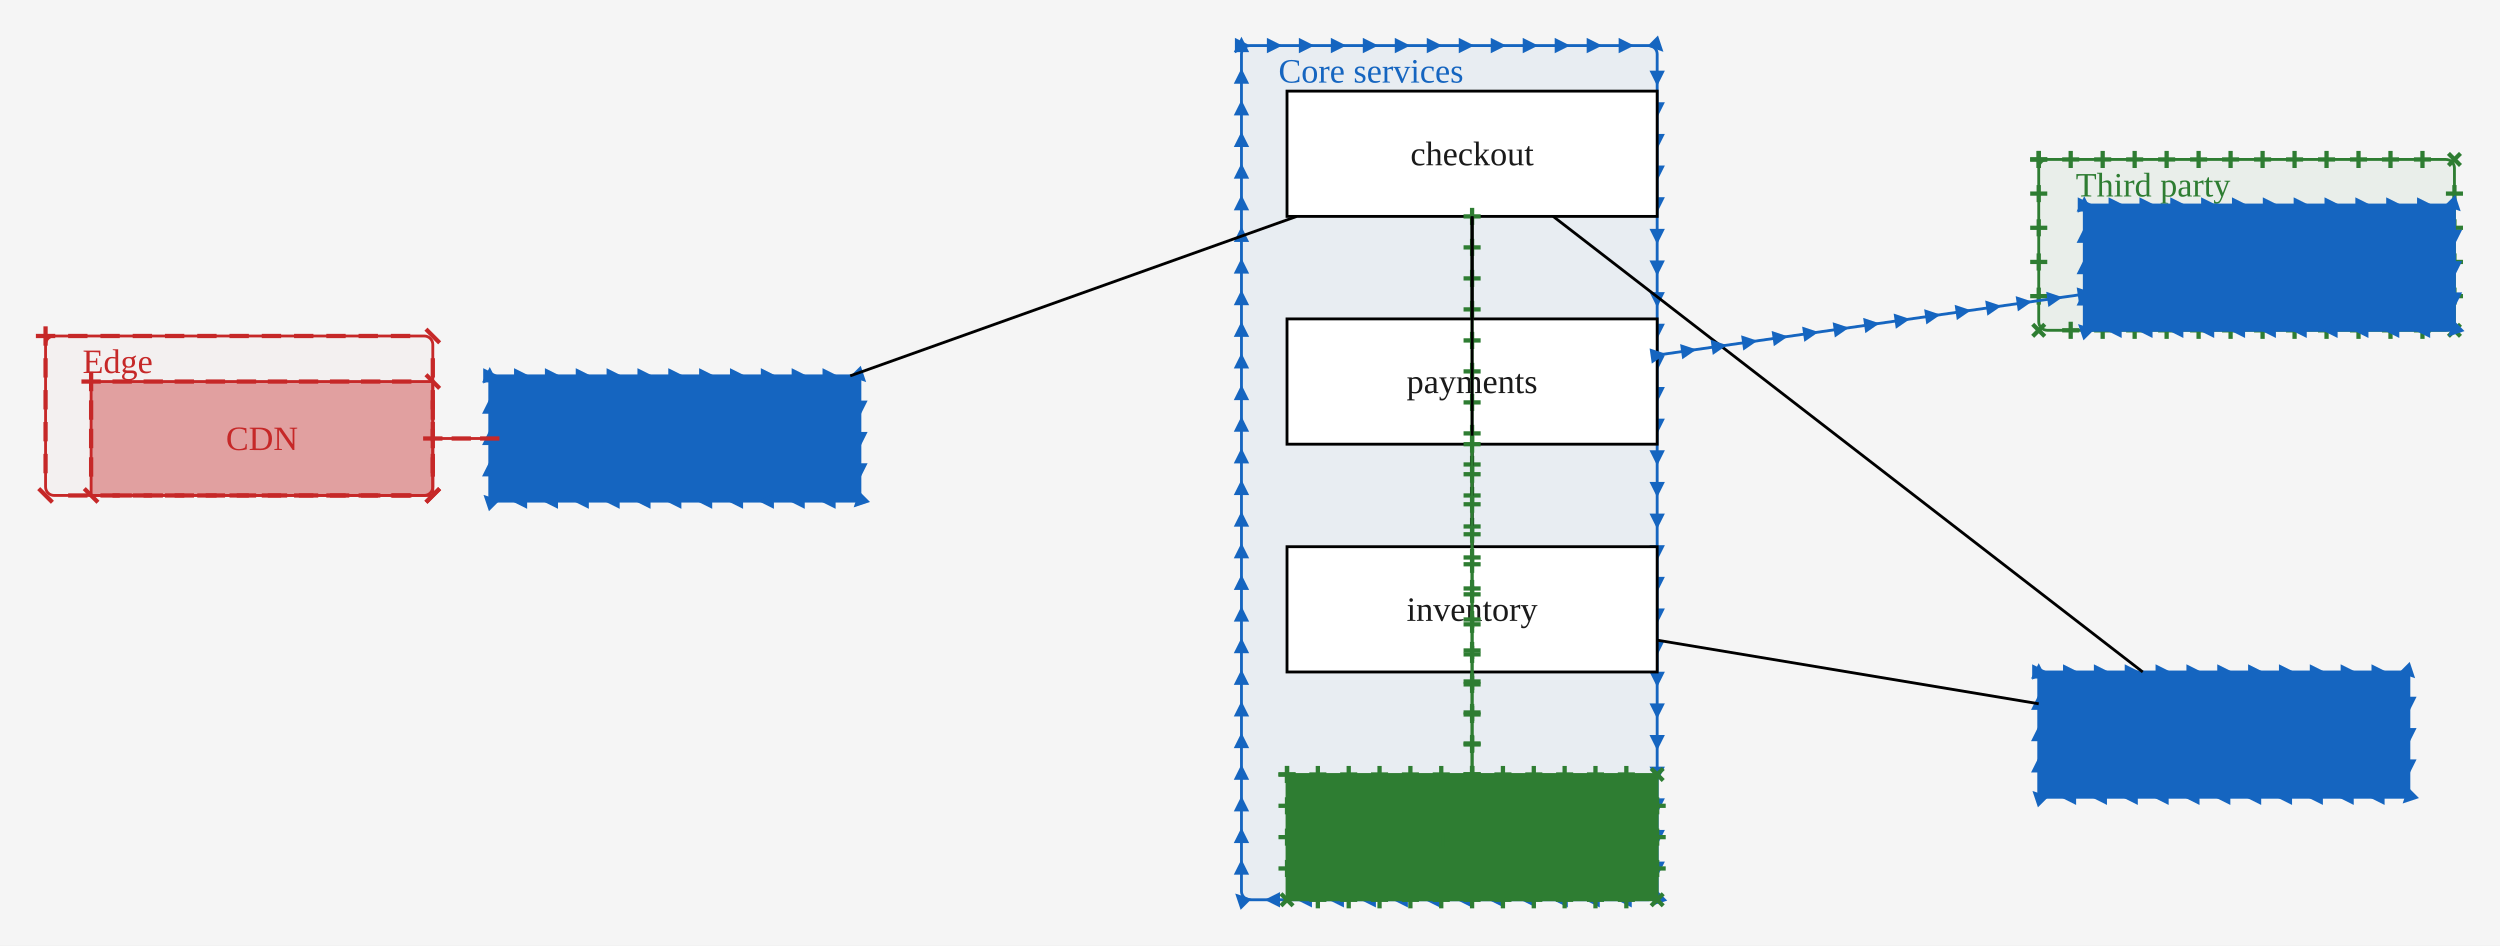
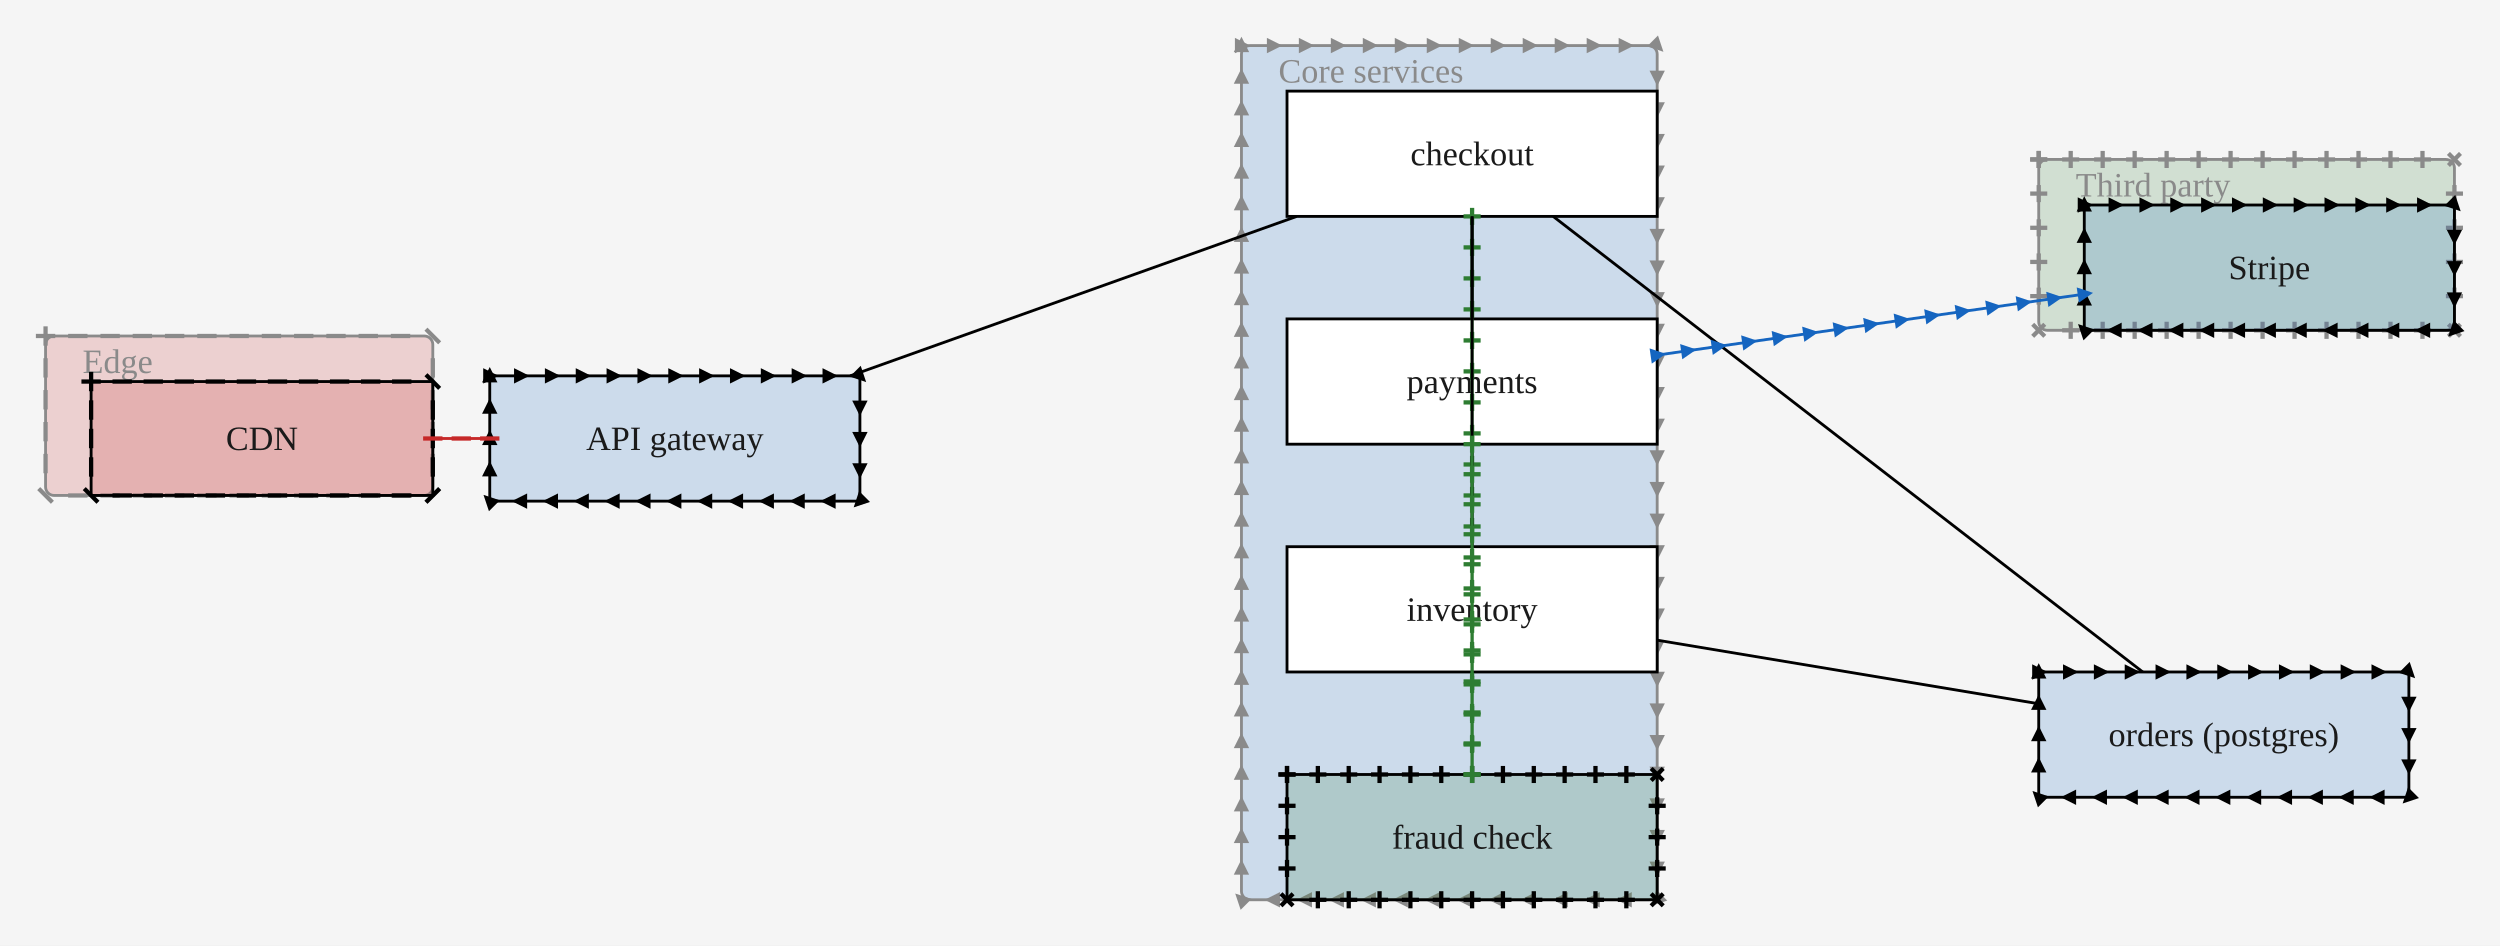
<svg xmlns="http://www.w3.org/2000/svg" viewBox="-116.00 4.00 878.00 332.00" width="878.00" height="332.00">
  <defs>
+     <marker id="ag-glyph-4-000000" viewBox="-4.50 -4.50 9.00 9.00" markerWidth="9.00" markerHeight="9.00" markerUnits="userSpaceOnUse" refX="0" refY="0" orient="auto" fill="#000000" stroke="#000000">
+       <path d="M -3,0 L 3,0 M 0,-3 L 0,3" fill="none" stroke-width="1.5" />
+     </marker>
    <marker id="ag-glyph-4-2e7d32" viewBox="-4.50 -4.50 9.00 9.00" markerWidth="9.00" markerHeight="9.00" markerUnits="userSpaceOnUse" refX="0" refY="0" orient="auto" fill="#2e7d32" stroke="#2e7d32">
      <path d="M -3,0 L 3,0 M 0,-3 L 0,3" fill="none" stroke-width="1.5" />
+     </marker>
+     <marker id="ag-glyph-4-8A8A8A" viewBox="-4.50 -4.50 9.00 9.00" markerWidth="9.00" markerHeight="9.00" markerUnits="userSpaceOnUse" refX="0" refY="0" orient="auto" fill="#8A8A8A" stroke="#8A8A8A">
+       <path d="M -3,0 L 3,0 M 0,-3 L 0,3" fill="none" stroke-width="1.5" />
+     </marker>
+     <marker id="ag-glyph-5-000000" viewBox="-4.50 -4.50 9.00 9.00" markerWidth="9.00" markerHeight="9.00" markerUnits="userSpaceOnUse" refX="0" refY="0" orient="auto" fill="#000000" stroke="#000000">
+       <path d="M -3.4,0 L 3.4,0" fill="none" stroke-width="1.5" />
+     </marker>
+     <marker id="ag-glyph-5-8A8A8A" viewBox="-4.50 -4.50 9.00 9.00" markerWidth="9.00" markerHeight="9.00" markerUnits="userSpaceOnUse" refX="0" refY="0" orient="auto" fill="#8A8A8A" stroke="#8A8A8A">
+       <path d="M -3.4,0 L 3.4,0" fill="none" stroke-width="1.5" />
    </marker>
    <marker id="ag-glyph-5-c62828" viewBox="-4.50 -4.50 9.00 9.00" markerWidth="9.00" markerHeight="9.00" markerUnits="userSpaceOnUse" refX="0" refY="0" orient="auto" fill="#c62828" stroke="#c62828">
      <path d="M -3.4,0 L 3.4,0" fill="none" stroke-width="1.5" />
    </marker>
+     <marker id="ag-glyph-6-000000" viewBox="-4.50 -4.50 9.00 9.00" markerWidth="9.00" markerHeight="9.00" markerUnits="userSpaceOnUse" refX="0" refY="0" orient="auto" fill="#000000" stroke="#000000">
+       <path d="M 3.1,0 L -2.3,2.7 L -2.3,-2.7 Z" stroke="none" />
+     </marker>
    <marker id="ag-glyph-6-1565c0" viewBox="-4.50 -4.50 9.00 9.00" markerWidth="9.00" markerHeight="9.00" markerUnits="userSpaceOnUse" refX="0" refY="0" orient="auto" fill="#1565c0" stroke="#1565c0">
+       <path d="M 3.1,0 L -2.3,2.7 L -2.3,-2.7 Z" stroke="none" />
+     </marker>
+     <marker id="ag-glyph-6-8A8A8A" viewBox="-4.50 -4.50 9.00 9.00" markerWidth="9.00" markerHeight="9.00" markerUnits="userSpaceOnUse" refX="0" refY="0" orient="auto" fill="#8A8A8A" stroke="#8A8A8A">
      <path d="M 3.1,0 L -2.3,2.7 L -2.3,-2.7 Z" stroke="none" />
    </marker>
  </defs>
  <rect x="-116.00" y="4.00" width="878.00" height="332.00" fill="#F5F5F5" />
  <g id="group-edge" data-element-id="edge" data-kind="group">
-     <rect x="-100.00" y="122.00" width="136.00" height="56.00" rx="3.00" fill="#c62828" fill-opacity="0.02" stroke="#c62828" stroke-width="1.00" />
-     <path d="M -100.00,122.00 L -88.67,122.00 L -77.33,122.00 L -66.00,122.00 L -54.67,122.00 L -43.33,122.00 L -32.00,122.00 L -20.67,122.00 L -9.33,122.00 L 2.00,122.00 L 13.33,122.00 L 24.67,122.00 L 36.00,122.00 L 36.00,133.20 L 36.00,144.40 L 36.00,155.60 L 36.00,166.80 L 36.00,178.00 L 24.67,178.00 L 13.33,178.00 L 2.00,178.00 L -9.33,178.00 L -20.67,178.00 L -32.00,178.00 L -43.33,178.00 L -54.67,178.00 L -66.00,178.00 L -77.33,178.00 L -88.67,178.00 L -100.00,178.00 L -100.00,166.80 L -100.00,155.60 L -100.00,144.40 L -100.00,133.20 L -100.00,122.00" fill="none" stroke="none" marker-start="url(#ag-glyph-5-c62828)" marker-mid="url(#ag-glyph-5-c62828)" marker-end="url(#ag-glyph-5-c62828)" />
-     <text x="-87.00" y="135.00" text-anchor="start" fill="#c62828">
+     <rect x="-100.00" y="122.00" width="136.00" height="56.00" rx="3.00" fill="#c62828" fill-opacity="0.18" stroke="#8A8A8A" stroke-width="1.00" />
+     <path d="M -100.00,122.00 L -88.67,122.00 L -77.33,122.00 L -66.00,122.00 L -54.67,122.00 L -43.33,122.00 L -32.00,122.00 L -20.67,122.00 L -9.33,122.00 L 2.00,122.00 L 13.33,122.00 L 24.67,122.00 L 36.00,122.00 L 36.00,133.20 L 36.00,144.40 L 36.00,155.60 L 36.00,166.80 L 36.00,178.00 L 24.67,178.00 L 13.33,178.00 L 2.00,178.00 L -9.33,178.00 L -20.67,178.00 L -32.00,178.00 L -43.33,178.00 L -54.67,178.00 L -66.00,178.00 L -77.33,178.00 L -88.67,178.00 L -100.00,178.00 L -100.00,166.80 L -100.00,155.60 L -100.00,144.40 L -100.00,133.20 L -100.00,122.00" fill="none" stroke="none" marker-start="url(#ag-glyph-5-8A8A8A)" marker-mid="url(#ag-glyph-5-8A8A8A)" marker-end="url(#ag-glyph-5-8A8A8A)" />
+     <text x="-87.00" y="135.00" text-anchor="start" fill="#8A8A8A">
      <tspan x="-87.00" dy="0">Edge</tspan>
    </text>
  </g>
  <g id="group-external" data-element-id="external" data-kind="group">
-     <rect x="600.00" y="60.00" width="146.00" height="60.00" rx="3.00" fill="#2e7d32" fill-opacity="0.06" stroke="#2e7d32" stroke-width="1.00" />
-     <path d="M 600.00,60.00 L 611.23,60.00 L 622.46,60.00 L 633.69,60.00 L 644.92,60.00 L 656.15,60.00 L 667.38,60.00 L 678.62,60.00 L 689.85,60.00 L 701.08,60.00 L 712.31,60.00 L 723.54,60.00 L 734.77,60.00 L 746.00,60.00 L 746.00,72.00 L 746.00,84.00 L 746.00,96.00 L 746.00,108.00 L 746.00,120.00 L 734.77,120.00 L 723.54,120.00 L 712.31,120.00 L 701.08,120.00 L 689.85,120.00 L 678.62,120.00 L 667.38,120.00 L 656.15,120.00 L 644.92,120.00 L 633.69,120.00 L 622.46,120.00 L 611.23,120.00 L 600.00,120.00 L 600.00,108.00 L 600.00,96.00 L 600.00,84.00 L 600.00,72.00 L 600.00,60.00" fill="none" stroke="none" marker-start="url(#ag-glyph-4-2e7d32)" marker-mid="url(#ag-glyph-4-2e7d32)" marker-end="url(#ag-glyph-4-2e7d32)" />
-     <text x="613.00" y="73.00" text-anchor="start" fill="#2e7d32">
+     <rect x="600.00" y="60.00" width="146.00" height="60.00" rx="3.00" fill="#2e7d32" fill-opacity="0.18" stroke="#8A8A8A" stroke-width="1.00" />
+     <path d="M 600.00,60.00 L 611.23,60.00 L 622.46,60.00 L 633.69,60.00 L 644.92,60.00 L 656.15,60.00 L 667.38,60.00 L 678.62,60.00 L 689.85,60.00 L 701.08,60.00 L 712.31,60.00 L 723.54,60.00 L 734.77,60.00 L 746.00,60.00 L 746.00,72.00 L 746.00,84.00 L 746.00,96.00 L 746.00,108.00 L 746.00,120.00 L 734.77,120.00 L 723.54,120.00 L 712.31,120.00 L 701.08,120.00 L 689.85,120.00 L 678.62,120.00 L 667.38,120.00 L 656.15,120.00 L 644.92,120.00 L 633.69,120.00 L 622.46,120.00 L 611.23,120.00 L 600.00,120.00 L 600.00,108.00 L 600.00,96.00 L 600.00,84.00 L 600.00,72.00 L 600.00,60.00" fill="none" stroke="none" marker-start="url(#ag-glyph-4-8A8A8A)" marker-mid="url(#ag-glyph-4-8A8A8A)" marker-end="url(#ag-glyph-4-8A8A8A)" />
+     <text x="613.00" y="73.00" text-anchor="start" fill="#8A8A8A">
      <tspan x="613.00" dy="0">Third party</tspan>
    </text>
  </g>
  <g id="group-services" data-element-id="services" data-kind="group">
-     <rect x="320.00" y="20.00" width="146.00" height="300.00" rx="3.00" fill="#1565c0" fill-opacity="0.06" stroke="#1565c0" stroke-width="1.00" />
-     <path d="M 320.00,20.00 L 331.23,20.00 L 342.46,20.00 L 353.69,20.00 L 364.92,20.00 L 376.15,20.00 L 387.38,20.00 L 398.62,20.00 L 409.85,20.00 L 421.08,20.00 L 432.31,20.00 L 443.54,20.00 L 454.77,20.00 L 466.00,20.00 L 466.00,31.11 L 466.00,42.22 L 466.00,53.33 L 466.00,64.44 L 466.00,75.56 L 466.00,86.67 L 466.00,97.78 L 466.00,108.89 L 466.00,120.00 L 466.00,131.11 L 466.00,142.22 L 466.00,153.33 L 466.00,164.44 L 466.00,175.56 L 466.00,186.67 L 466.00,197.78 L 466.00,208.89 L 466.00,220.00 L 466.00,231.11 L 466.00,242.22 L 466.00,253.33 L 466.00,264.44 L 466.00,275.56 L 466.00,286.67 L 466.00,297.78 L 466.00,308.89 L 466.00,320.00 L 454.77,320.00 L 443.54,320.00 L 432.31,320.00 L 421.08,320.00 L 409.85,320.00 L 398.62,320.00 L 387.38,320.00 L 376.15,320.00 L 364.92,320.00 L 353.69,320.00 L 342.46,320.00 L 331.23,320.00 L 320.00,320.00 L 320.00,308.89 L 320.00,297.78 L 320.00,286.67 L 320.00,275.56 L 320.00,264.44 L 320.00,253.33 L 320.00,242.22 L 320.00,231.11 L 320.00,220.00 L 320.00,208.89 L 320.00,197.78 L 320.00,186.67 L 320.00,175.56 L 320.00,164.44 L 320.00,153.33 L 320.00,142.22 L 320.00,131.11 L 320.00,120.00 L 320.00,108.89 L 320.00,97.78 L 320.00,86.67 L 320.00,75.56 L 320.00,64.44 L 320.00,53.33 L 320.00,42.22 L 320.00,31.11 L 320.00,20.00" fill="none" stroke="none" marker-start="url(#ag-glyph-6-1565c0)" marker-mid="url(#ag-glyph-6-1565c0)" marker-end="url(#ag-glyph-6-1565c0)" />
-     <text x="333.00" y="33.00" text-anchor="start" fill="#1565c0">
+     <rect x="320.00" y="20.00" width="146.00" height="300.00" rx="3.00" fill="#1565c0" fill-opacity="0.18" stroke="#8A8A8A" stroke-width="1.00" />
+     <path d="M 320.00,20.00 L 331.23,20.00 L 342.46,20.00 L 353.69,20.00 L 364.92,20.00 L 376.15,20.00 L 387.38,20.00 L 398.62,20.00 L 409.85,20.00 L 421.08,20.00 L 432.31,20.00 L 443.54,20.00 L 454.77,20.00 L 466.00,20.00 L 466.00,31.11 L 466.00,42.22 L 466.00,53.33 L 466.00,64.44 L 466.00,75.56 L 466.00,86.67 L 466.00,97.78 L 466.00,108.89 L 466.00,120.00 L 466.00,131.11 L 466.00,142.22 L 466.00,153.33 L 466.00,164.44 L 466.00,175.56 L 466.00,186.67 L 466.00,197.78 L 466.00,208.89 L 466.00,220.00 L 466.00,231.11 L 466.00,242.22 L 466.00,253.33 L 466.00,264.44 L 466.00,275.56 L 466.00,286.67 L 466.00,297.78 L 466.00,308.89 L 466.00,320.00 L 454.77,320.00 L 443.54,320.00 L 432.31,320.00 L 421.08,320.00 L 409.85,320.00 L 398.62,320.00 L 387.38,320.00 L 376.15,320.00 L 364.92,320.00 L 353.69,320.00 L 342.46,320.00 L 331.23,320.00 L 320.00,320.00 L 320.00,308.89 L 320.00,297.78 L 320.00,286.67 L 320.00,275.56 L 320.00,264.44 L 320.00,253.33 L 320.00,242.22 L 320.00,231.11 L 320.00,220.00 L 320.00,208.89 L 320.00,197.78 L 320.00,186.67 L 320.00,175.56 L 320.00,164.44 L 320.00,153.33 L 320.00,142.22 L 320.00,131.11 L 320.00,120.00 L 320.00,108.89 L 320.00,97.78 L 320.00,86.67 L 320.00,75.56 L 320.00,64.44 L 320.00,53.33 L 320.00,42.22 L 320.00,31.11 L 320.00,20.00" fill="none" stroke="none" marker-start="url(#ag-glyph-6-8A8A8A)" marker-mid="url(#ag-glyph-6-8A8A8A)" marker-end="url(#ag-glyph-6-8A8A8A)" />
+     <text x="333.00" y="33.00" text-anchor="start" fill="#8A8A8A">
      <tspan x="333.00" dy="0">Core services</tspan>
    </text>
  </g>
  <g id="node-cdn" data-element-id="cdn" data-kind="node">
-     <rect x="-84.00" y="138.00" width="120.00" height="40.00" rx="0.00" fill="#c62828" fill-opacity="0.40" stroke="#c62828" />
-     <path d="M -84.00,138.00 L -73.09,138.00 L -62.18,138.00 L -51.27,138.00 L -40.36,138.00 L -29.45,138.00 L -18.55,138.00 L -7.64,138.00 L 3.27,138.00 L 14.18,138.00 L 25.09,138.00 L 36.00,138.00 L 36.00,148.00 L 36.00,158.00 L 36.00,168.00 L 36.00,178.00 L 25.09,178.00 L 14.18,178.00 L 3.27,178.00 L -7.64,178.00 L -18.55,178.00 L -29.45,178.00 L -40.36,178.00 L -51.27,178.00 L -62.18,178.00 L -73.09,178.00 L -84.00,178.00 L -84.00,168.00 L -84.00,158.00 L -84.00,148.00 L -84.00,138.00" fill="none" stroke="none" marker-start="url(#ag-glyph-5-c62828)" marker-mid="url(#ag-glyph-5-c62828)" marker-end="url(#ag-glyph-5-c62828)" />
-     <text x="-24.00" y="158.00" text-anchor="middle" dominant-baseline="central" fill="#c62828">
+     <rect x="-84.00" y="138.00" width="120.00" height="40.00" rx="0.00" fill="#c62828" fill-opacity="0.18" stroke="#000000" />
+     <path d="M -84.00,138.00 L -73.09,138.00 L -62.18,138.00 L -51.27,138.00 L -40.36,138.00 L -29.45,138.00 L -18.55,138.00 L -7.64,138.00 L 3.27,138.00 L 14.18,138.00 L 25.09,138.00 L 36.00,138.00 L 36.00,148.00 L 36.00,158.00 L 36.00,168.00 L 36.00,178.00 L 25.09,178.00 L 14.18,178.00 L 3.27,178.00 L -7.64,178.00 L -18.55,178.00 L -29.45,178.00 L -40.36,178.00 L -51.27,178.00 L -62.18,178.00 L -73.09,178.00 L -84.00,178.00 L -84.00,168.00 L -84.00,158.00 L -84.00,148.00 L -84.00,138.00" fill="none" stroke="none" marker-start="url(#ag-glyph-5-000000)" marker-mid="url(#ag-glyph-5-000000)" marker-end="url(#ag-glyph-5-000000)" />
+     <text x="-24.00" y="158.00" text-anchor="middle" dominant-baseline="central" fill="#1a1a1a">
      <tspan x="-24.00" dy="0">CDN</tspan>
    </text>
  </g>
  <g id="node-checkout" data-element-id="checkout" data-kind="node">
    <rect x="336.00" y="36.00" width="130.00" height="44.00" rx="0.00" fill="#FFFFFF" stroke="#000000" />
    <text x="401.00" y="58.00" text-anchor="middle" dominant-baseline="central" fill="#1a1a1a">
      <tspan x="401.00" dy="0">checkout</tspan>
    </text>
  </g>
  <g id="node-fraud" data-element-id="fraud" data-kind="node">
-     <rect x="336.00" y="276.00" width="130.00" height="44.00" rx="0.00" fill="#2e7d32" stroke="#2e7d32" />
-     <path d="M 336.00,276.00 L 346.83,276.00 L 357.67,276.00 L 368.50,276.00 L 379.33,276.00 L 390.17,276.00 L 401.00,276.00 L 411.83,276.00 L 422.67,276.00 L 433.50,276.00 L 444.33,276.00 L 455.17,276.00 L 466.00,276.00 L 466.00,287.00 L 466.00,298.00 L 466.00,309.00 L 466.00,320.00 L 455.17,320.00 L 444.33,320.00 L 433.50,320.00 L 422.67,320.00 L 411.83,320.00 L 401.00,320.00 L 390.17,320.00 L 379.33,320.00 L 368.50,320.00 L 357.67,320.00 L 346.83,320.00 L 336.00,320.00 L 336.00,309.00 L 336.00,298.00 L 336.00,287.00 L 336.00,276.00" fill="none" stroke="none" marker-start="url(#ag-glyph-4-2e7d32)" marker-mid="url(#ag-glyph-4-2e7d32)" marker-end="url(#ag-glyph-4-2e7d32)" />
-     <text x="401.00" y="298.00" text-anchor="middle" dominant-baseline="central" fill="#2e7d32">
+     <rect x="336.00" y="276.00" width="130.00" height="44.00" rx="0.00" fill="#2e7d32" fill-opacity="0.18" stroke="#000000" />
+     <path d="M 336.00,276.00 L 346.83,276.00 L 357.67,276.00 L 368.50,276.00 L 379.33,276.00 L 390.17,276.00 L 401.00,276.00 L 411.83,276.00 L 422.67,276.00 L 433.50,276.00 L 444.33,276.00 L 455.17,276.00 L 466.00,276.00 L 466.00,287.00 L 466.00,298.00 L 466.00,309.00 L 466.00,320.00 L 455.17,320.00 L 444.33,320.00 L 433.50,320.00 L 422.67,320.00 L 411.83,320.00 L 401.00,320.00 L 390.17,320.00 L 379.33,320.00 L 368.50,320.00 L 357.67,320.00 L 346.83,320.00 L 336.00,320.00 L 336.00,309.00 L 336.00,298.00 L 336.00,287.00 L 336.00,276.00" fill="none" stroke="none" marker-start="url(#ag-glyph-4-000000)" marker-mid="url(#ag-glyph-4-000000)" marker-end="url(#ag-glyph-4-000000)" />
+     <text x="401.00" y="298.00" text-anchor="middle" dominant-baseline="central" fill="#1a1a1a">
      <tspan x="401.00" dy="0">fraud check</tspan>
    </text>
  </g>
  <g id="node-gateway" data-element-id="gateway" data-kind="node">
-     <rect x="56.00" y="136.00" width="130.00" height="44.00" rx="0.00" fill="#1565c0" stroke="#1565c0" />
-     <path d="M 56.00,136.00 L 66.83,136.00 L 77.67,136.00 L 88.50,136.00 L 99.33,136.00 L 110.17,136.00 L 121.00,136.00 L 131.83,136.00 L 142.67,136.00 L 153.50,136.00 L 164.33,136.00 L 175.17,136.00 L 186.00,136.00 L 186.00,147.00 L 186.00,158.00 L 186.00,169.00 L 186.00,180.00 L 175.17,180.00 L 164.33,180.00 L 153.50,180.00 L 142.67,180.00 L 131.83,180.00 L 121.00,180.00 L 110.17,180.00 L 99.33,180.00 L 88.50,180.00 L 77.67,180.00 L 66.83,180.00 L 56.00,180.00 L 56.00,169.00 L 56.00,158.00 L 56.00,147.00 L 56.00,136.00" fill="none" stroke="none" marker-start="url(#ag-glyph-6-1565c0)" marker-mid="url(#ag-glyph-6-1565c0)" marker-end="url(#ag-glyph-6-1565c0)" />
-     <text x="121.00" y="158.00" text-anchor="middle" dominant-baseline="central" fill="#1565c0">
+     <rect x="56.00" y="136.00" width="130.00" height="44.00" rx="0.00" fill="#1565c0" fill-opacity="0.18" stroke="#000000" />
+     <path d="M 56.00,136.00 L 66.83,136.00 L 77.67,136.00 L 88.50,136.00 L 99.33,136.00 L 110.17,136.00 L 121.00,136.00 L 131.83,136.00 L 142.67,136.00 L 153.50,136.00 L 164.33,136.00 L 175.17,136.00 L 186.00,136.00 L 186.00,147.00 L 186.00,158.00 L 186.00,169.00 L 186.00,180.00 L 175.17,180.00 L 164.33,180.00 L 153.50,180.00 L 142.67,180.00 L 131.83,180.00 L 121.00,180.00 L 110.17,180.00 L 99.33,180.00 L 88.50,180.00 L 77.67,180.00 L 66.83,180.00 L 56.00,180.00 L 56.00,169.00 L 56.00,158.00 L 56.00,147.00 L 56.00,136.00" fill="none" stroke="none" marker-start="url(#ag-glyph-6-000000)" marker-mid="url(#ag-glyph-6-000000)" marker-end="url(#ag-glyph-6-000000)" />
+     <text x="121.00" y="158.00" text-anchor="middle" dominant-baseline="central" fill="#1a1a1a">
      <tspan x="121.00" dy="0">API gateway</tspan>
    </text>
  </g>
  <g id="node-inventory" data-element-id="inventory" data-kind="node">
    <rect x="336.00" y="196.00" width="130.00" height="44.00" rx="0.00" fill="#FFFFFF" stroke="#000000" />
    <text x="401.00" y="218.00" text-anchor="middle" dominant-baseline="central" fill="#1a1a1a">
      <tspan x="401.00" dy="0">inventory</tspan>
    </text>
  </g>
  <g id="node-orders" data-element-id="orders" data-kind="node">
-     <rect x="600.00" y="240.00" width="130.00" height="44.00" rx="0.00" fill="#1565c0" stroke="#1565c0" />
-     <path d="M 600.00,240.00 L 610.83,240.00 L 621.67,240.00 L 632.50,240.00 L 643.33,240.00 L 654.17,240.00 L 665.00,240.00 L 675.83,240.00 L 686.67,240.00 L 697.50,240.00 L 708.33,240.00 L 719.17,240.00 L 730.00,240.00 L 730.00,251.00 L 730.00,262.00 L 730.00,273.00 L 730.00,284.00 L 719.17,284.00 L 708.33,284.00 L 697.50,284.00 L 686.67,284.00 L 675.83,284.00 L 665.00,284.00 L 654.17,284.00 L 643.33,284.00 L 632.50,284.00 L 621.67,284.00 L 610.83,284.00 L 600.00,284.00 L 600.00,273.00 L 600.00,262.00 L 600.00,251.00 L 600.00,240.00" fill="none" stroke="none" marker-start="url(#ag-glyph-6-1565c0)" marker-mid="url(#ag-glyph-6-1565c0)" marker-end="url(#ag-glyph-6-1565c0)" />
-     <text x="665.00" y="262.00" text-anchor="middle" dominant-baseline="central" fill="#1565c0">
+     <rect x="600.00" y="240.00" width="130.00" height="44.00" rx="0.00" fill="#1565c0" fill-opacity="0.18" stroke="#000000" />
+     <path d="M 600.00,240.00 L 610.83,240.00 L 621.67,240.00 L 632.50,240.00 L 643.33,240.00 L 654.17,240.00 L 665.00,240.00 L 675.83,240.00 L 686.67,240.00 L 697.50,240.00 L 708.33,240.00 L 719.17,240.00 L 730.00,240.00 L 730.00,251.00 L 730.00,262.00 L 730.00,273.00 L 730.00,284.00 L 719.17,284.00 L 708.33,284.00 L 697.50,284.00 L 686.67,284.00 L 675.83,284.00 L 665.00,284.00 L 654.17,284.00 L 643.33,284.00 L 632.50,284.00 L 621.67,284.00 L 610.83,284.00 L 600.00,284.00 L 600.00,273.00 L 600.00,262.00 L 600.00,251.00 L 600.00,240.00" fill="none" stroke="none" marker-start="url(#ag-glyph-6-000000)" marker-mid="url(#ag-glyph-6-000000)" marker-end="url(#ag-glyph-6-000000)" />
+     <text x="665.00" y="262.00" text-anchor="middle" dominant-baseline="central" fill="#1a1a1a">
      <tspan x="665.00" dy="0">orders (postgres)</tspan>
    </text>
  </g>
  <g id="node-payments" data-element-id="payments" data-kind="node">
    <rect x="336.00" y="116.00" width="130.00" height="44.00" rx="0.00" fill="#FFFFFF" stroke="#000000" />
    <text x="401.00" y="138.00" text-anchor="middle" dominant-baseline="central" fill="#1a1a1a">
      <tspan x="401.00" dy="0">payments</tspan>
    </text>
  </g>
  <g id="node-stripe" data-element-id="stripe" data-kind="node">
-     <rect x="616.00" y="76.00" width="130.00" height="44.00" rx="0.00" fill="#1565c0" stroke="#1565c0" />
-     <path d="M 616.00,76.00 L 626.83,76.00 L 637.67,76.00 L 648.50,76.00 L 659.33,76.00 L 670.17,76.00 L 681.00,76.00 L 691.83,76.00 L 702.67,76.00 L 713.50,76.00 L 724.33,76.00 L 735.17,76.00 L 746.00,76.00 L 746.00,87.00 L 746.00,98.00 L 746.00,109.00 L 746.00,120.00 L 735.17,120.00 L 724.33,120.00 L 713.50,120.00 L 702.67,120.00 L 691.83,120.00 L 681.00,120.00 L 670.17,120.00 L 659.33,120.00 L 648.50,120.00 L 637.67,120.00 L 626.83,120.00 L 616.00,120.00 L 616.00,109.00 L 616.00,98.00 L 616.00,87.00 L 616.00,76.00" fill="none" stroke="none" marker-start="url(#ag-glyph-6-1565c0)" marker-mid="url(#ag-glyph-6-1565c0)" marker-end="url(#ag-glyph-6-1565c0)" />
-     <text x="681.00" y="98.00" text-anchor="middle" dominant-baseline="central" fill="#1565c0">
+     <rect x="616.00" y="76.00" width="130.00" height="44.00" rx="0.00" fill="#1565c0" fill-opacity="0.18" stroke="#000000" />
+     <path d="M 616.00,76.00 L 626.83,76.00 L 637.67,76.00 L 648.50,76.00 L 659.33,76.00 L 670.17,76.00 L 681.00,76.00 L 691.83,76.00 L 702.67,76.00 L 713.50,76.00 L 724.33,76.00 L 735.17,76.00 L 746.00,76.00 L 746.00,87.00 L 746.00,98.00 L 746.00,109.00 L 746.00,120.00 L 735.17,120.00 L 724.33,120.00 L 713.50,120.00 L 702.67,120.00 L 691.83,120.00 L 681.00,120.00 L 670.17,120.00 L 659.33,120.00 L 648.50,120.00 L 637.67,120.00 L 626.83,120.00 L 616.00,120.00 L 616.00,109.00 L 616.00,98.00 L 616.00,87.00 L 616.00,76.00" fill="none" stroke="none" marker-start="url(#ag-glyph-6-000000)" marker-mid="url(#ag-glyph-6-000000)" marker-end="url(#ag-glyph-6-000000)" />
+     <text x="681.00" y="98.00" text-anchor="middle" dominant-baseline="central" fill="#1a1a1a">
      <tspan x="681.00" dy="0">Stripe</tspan>
    </text>
  </g>
  <g id="edge-cdn__gateway" data-element-id="cdn__gateway" data-kind="edge">
    <path d="M 36.00,158.00 L 56.00,158.00" fill="none" stroke="transparent" stroke-width="12" style="pointer-events: stroke" />
    <path d="M 36.00,158.00 L 56.00,158.00" fill="none" stroke="#c62828" stroke-width="1.00" />
    <path d="M 36.00,158.00 L 46.00,158.00 L 56.00,158.00" fill="none" stroke="none" marker-start="url(#ag-glyph-5-c62828)" marker-mid="url(#ag-glyph-5-c62828)" marker-end="url(#ag-glyph-5-c62828)" />
  </g>
  <g id="edge-checkout__fraud" data-element-id="checkout__fraud" data-kind="edge">
    <path d="M 401.00,80.00 L 401.00,276.00" fill="none" stroke="transparent" stroke-width="12" style="pointer-events: stroke" />
    <path d="M 401.00,80.00 L 401.00,276.00" fill="none" stroke="#2e7d32" stroke-width="1.00" />
    <path d="M 401.00,80.00 L 401.00,90.89 L 401.00,101.78 L 401.00,112.67 L 401.00,123.56 L 401.00,134.44 L 401.00,145.33 L 401.00,156.22 L 401.00,167.11 L 401.00,178.00 L 401.00,188.89 L 401.00,199.78 L 401.00,210.67 L 401.00,221.56 L 401.00,232.44 L 401.00,243.33 L 401.00,254.22 L 401.00,265.11 L 401.00,276.00" fill="none" stroke="none" marker-start="url(#ag-glyph-4-2e7d32)" marker-mid="url(#ag-glyph-4-2e7d32)" marker-end="url(#ag-glyph-4-2e7d32)" />
  </g>
  <g id="edge-checkout__inventory" data-element-id="checkout__inventory" data-kind="edge">
    <path d="M 401.00,80.00 L 401.00,196.00" fill="none" stroke="transparent" stroke-width="12" style="pointer-events: stroke" />
    <path d="M 401.00,80.00 L 401.00,196.00" fill="none" stroke="#000000" stroke-width="1.00" />
  </g>
  <g id="edge-checkout__orders" data-element-id="checkout__orders" data-kind="edge">
    <path d="M 429.47,80.00 L 636.53,240.00" fill="none" stroke="transparent" stroke-width="12" style="pointer-events: stroke" />
    <path d="M 429.47,80.00 L 636.53,240.00" fill="none" stroke="#000000" stroke-width="1.00" />
  </g>
  <g id="edge-checkout__payments" data-element-id="checkout__payments" data-kind="edge">
    <path d="M 401.00,80.00 L 401.00,116.00" fill="none" stroke="transparent" stroke-width="12" style="pointer-events: stroke" />
    <path d="M 401.00,80.00 L 401.00,116.00" fill="none" stroke="#000000" stroke-width="1.00" />
  </g>
  <g id="edge-fraud__payments" data-element-id="fraud__payments" data-kind="edge">
    <path d="M 401.00,276.00 L 401.00,160.00" fill="none" stroke="transparent" stroke-width="12" style="pointer-events: stroke" />
    <path d="M 401.00,276.00 L 401.00,160.00" fill="none" stroke="#2e7d32" stroke-width="1.00" />
    <path d="M 401.00,276.00 L 401.00,265.45 L 401.00,254.91 L 401.00,244.36 L 401.00,233.82 L 401.00,223.27 L 401.00,212.73 L 401.00,202.18 L 401.00,191.64 L 401.00,181.09 L 401.00,170.55 L 401.00,160.00" fill="none" stroke="none" marker-start="url(#ag-glyph-4-2e7d32)" marker-mid="url(#ag-glyph-4-2e7d32)" marker-end="url(#ag-glyph-4-2e7d32)" />
  </g>
  <g id="edge-gateway__checkout" data-element-id="gateway__checkout" data-kind="edge">
    <path d="M 182.60,136.00 L 339.40,80.00" fill="none" stroke="transparent" stroke-width="12" style="pointer-events: stroke" />
    <path d="M 182.60,136.00 L 339.40,80.00" fill="none" stroke="#000000" stroke-width="1.00" />
  </g>
  <g id="edge-inventory__orders" data-element-id="inventory__orders" data-kind="edge">
    <path d="M 466.00,228.83 L 600.00,251.17" fill="none" stroke="transparent" stroke-width="12" style="pointer-events: stroke" />
    <path d="M 466.00,228.83 L 600.00,251.17" fill="none" stroke="#000000" stroke-width="1.00" />
  </g>
  <g id="edge-payments__stripe" data-element-id="payments__stripe" data-kind="edge">
    <path d="M 466.00,128.71 L 616.00,107.29" fill="none" stroke="transparent" stroke-width="12" style="pointer-events: stroke" />
    <path d="M 466.00,128.71 L 616.00,107.29" fill="none" stroke="#1565c0" stroke-width="1.00" />
    <path d="M 466.00,128.71 L 476.71,127.18 L 487.43,125.65 L 498.14,124.12 L 508.86,122.59 L 519.57,121.06 L 530.29,119.53 L 541.00,118.00 L 551.71,116.47 L 562.43,114.94 L 573.14,113.41 L 583.86,111.88 L 594.57,110.35 L 605.29,108.82 L 616.00,107.29" fill="none" stroke="none" marker-start="url(#ag-glyph-6-1565c0)" marker-mid="url(#ag-glyph-6-1565c0)" marker-end="url(#ag-glyph-6-1565c0)" />
  </g>
</svg>
